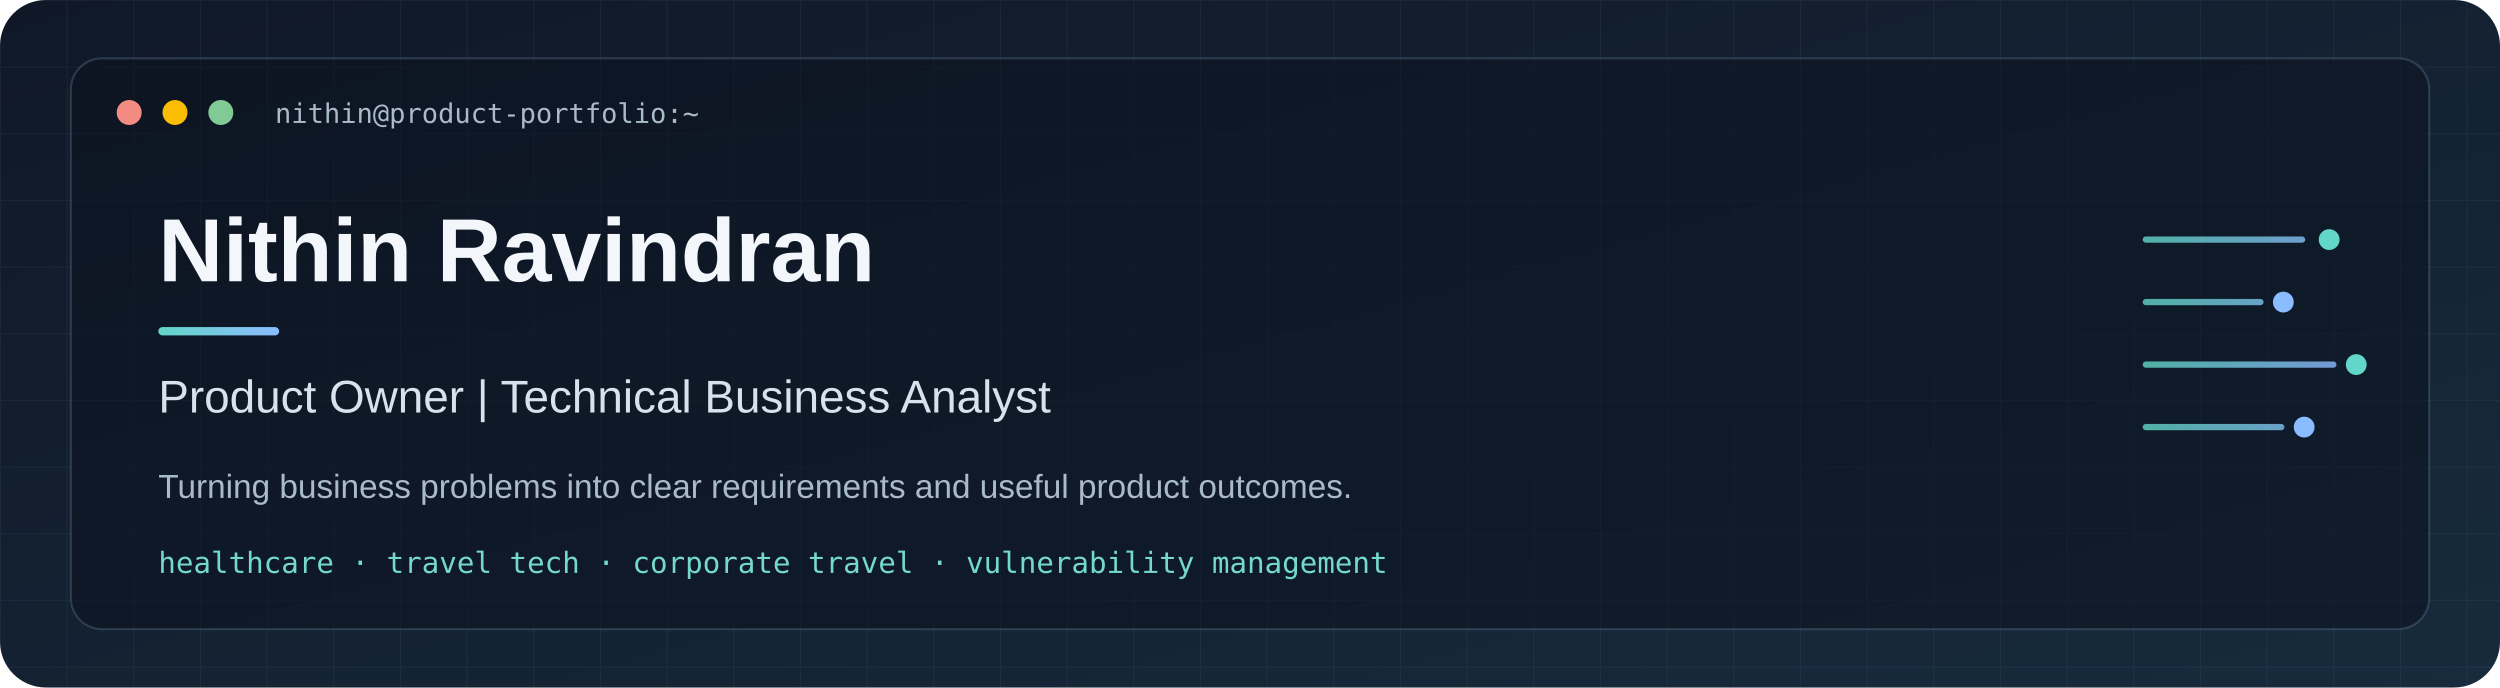
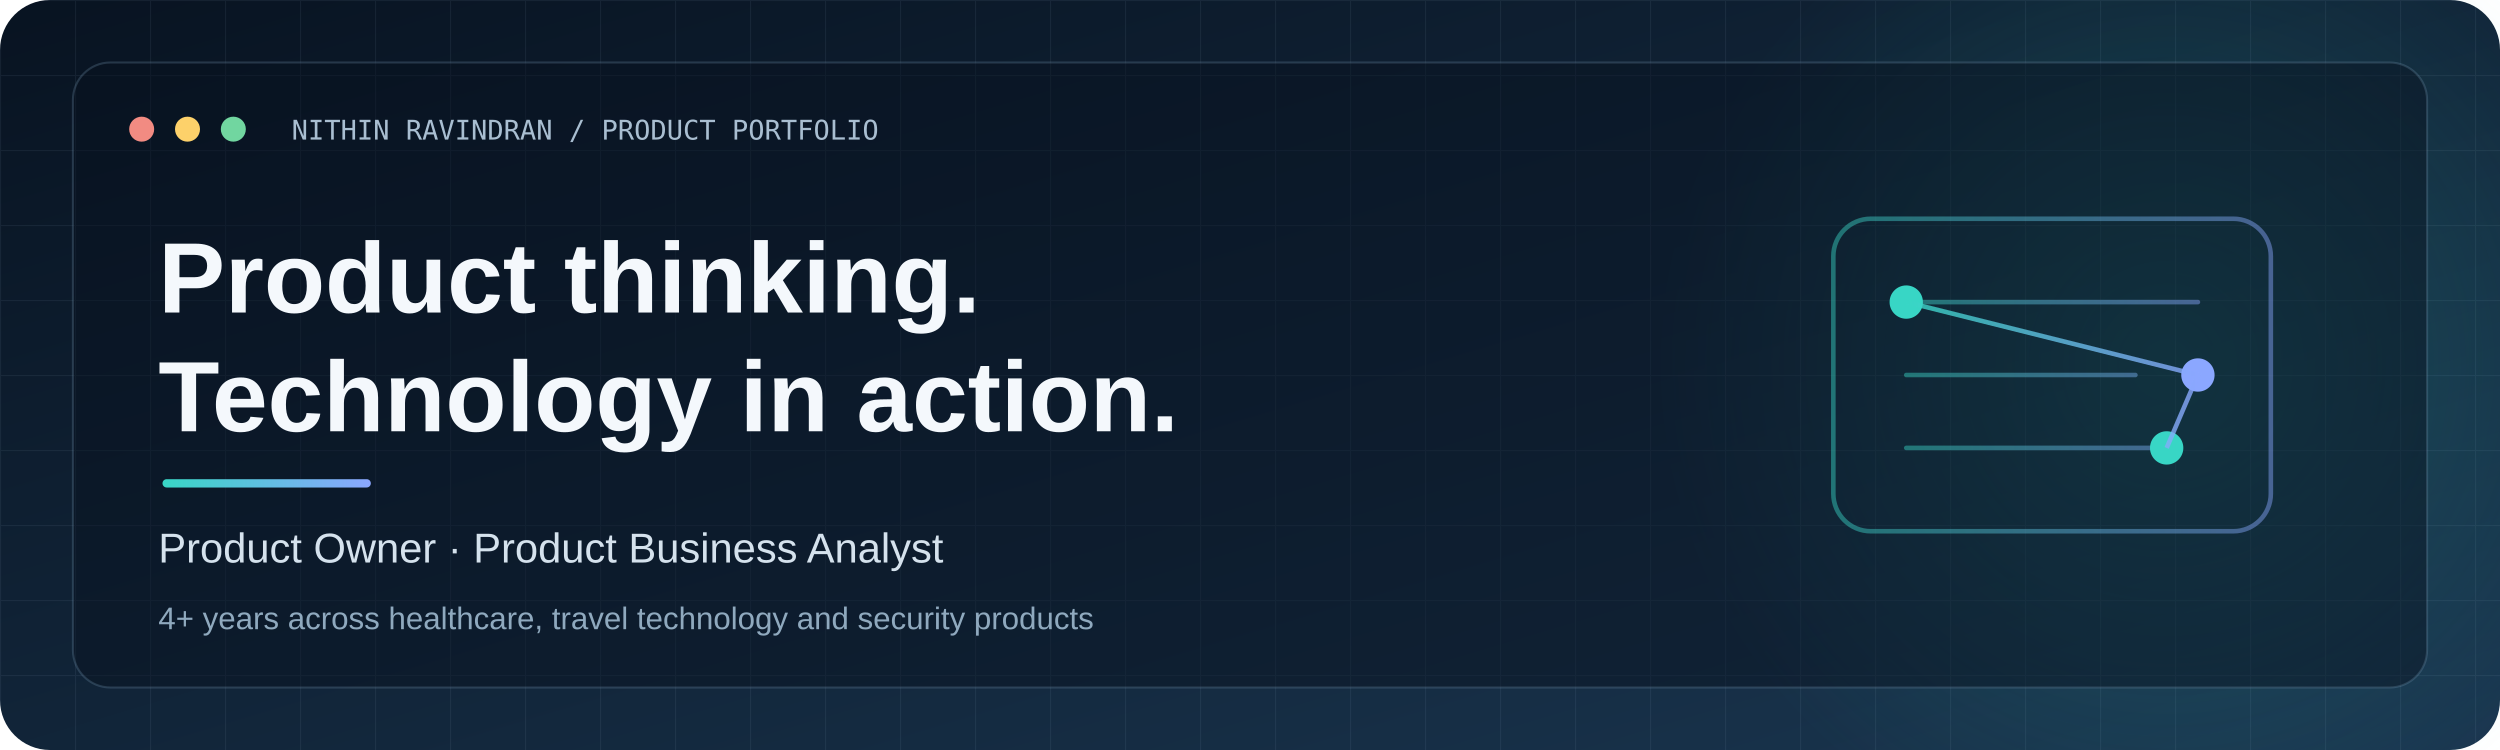
- <svg xmlns="http://www.w3.org/2000/svg" width="1200" height="330" viewBox="0 0 1200 330" role="img" aria-labelledby="title desc">
+ <svg xmlns="http://www.w3.org/2000/svg" width="1200" height="360" viewBox="0 0 1200 360" role="img" aria-labelledby="title desc">
  <defs>
    <linearGradient id="bg" x1="0" y1="0" x2="1" y2="1">
-       <stop offset="0" stop-color="#101827" />
-       <stop offset="1" stop-color="#172b3d" />
+       <stop stop-color="#081321" />
+       <stop offset="1" stop-color="#1A3650" />
    </linearGradient>
-     <linearGradient id="accent" x1="0" y1="0" x2="1" y2="0">
-       <stop offset="0" stop-color="#62d6c8" />
-       <stop offset="1" stop-color="#8bbcff" />
+     <linearGradient id="glow" x1="0" y1="0" x2="1" y2="0">
+       <stop stop-color="#38D6C5" />
+       <stop offset="1" stop-color="#8BA7FF" />
    </linearGradient>
-     <pattern id="grid" width="32" height="32" patternUnits="userSpaceOnUse">
-       <path d="M32 0H0V32" fill="none" stroke="#9bb4cc" stroke-opacity=".07" stroke-width="1" />
+     <pattern id="grid" width="36" height="36" patternUnits="userSpaceOnUse">
+       <path d="M36 0H0V36" fill="none" stroke="#A6C4DD" stroke-opacity=".08" />
    </pattern>
+     <radialGradient id="orb">
+       <stop stop-color="#2CB7A8" stop-opacity=".25" />
+       <stop offset="1" stop-color="#2CB7A8" stop-opacity="0" />
+     </radialGradient>
  </defs>
-   <rect width="1200" height="330" rx="22" fill="url(#bg)" />
-   <rect width="1200" height="330" rx="22" fill="url(#grid)" />
-   <rect x="34" y="28" width="1132" height="274" rx="15" fill="#0b1220" fill-opacity=".56" stroke="#7894ad" stroke-opacity=".28" />
-   <circle cx="62" cy="54" r="6" fill="#f28b82" />
-   <circle cx="84" cy="54" r="6" fill="#fbbc04" />
-   <circle cx="106" cy="54" r="6" fill="#81c995" />
-   <text x="132" y="59" fill="#a9bacb" font-family="ui-monospace, SFMono-Regular, Consolas, monospace" font-size="13">nithin@product-portfolio:~</text>
-   <text x="76" y="135" fill="#f3f7fb" font-family="Arial, Helvetica, sans-serif" font-size="43" font-weight="700">Nithin Ravindran</text>
-   <rect x="76" y="157" width="58" height="4" rx="2" fill="url(#accent)" />
-   <text x="76" y="198" fill="#d6e2ee" font-family="Arial, Helvetica, sans-serif" font-size="22">Product Owner  |  Technical Business Analyst</text>
-   <text x="76" y="239" fill="#a9bacb" font-family="Arial, Helvetica, sans-serif" font-size="16">Turning business problems into clear requirements and useful product outcomes.</text>
-   <text x="76" y="275" fill="#74d9ca" font-family="ui-monospace, SFMono-Regular, Consolas, monospace" font-size="14">healthcare  ·  travel tech  ·  corporate travel  ·  vulnerability management</text>
-   <path d="M1030 115h75M1030 145h55M1030 175h90M1030 205h65" stroke="url(#accent)" stroke-width="3" stroke-linecap="round" opacity=".8" />
-   <circle cx="1118" cy="115" r="5" fill="#62d6c8" />
-   <circle cx="1096" cy="145" r="5" fill="#8bbcff" />
-   <circle cx="1131" cy="175" r="5" fill="#62d6c8" />
-   <circle cx="1106" cy="205" r="5" fill="#8bbcff" />
+   <rect width="1200" height="360" rx="24" fill="url(#bg)" />
+   <rect width="1200" height="360" rx="24" fill="url(#grid)" />
+   <circle cx="1040" cy="175" r="245" fill="url(#orb)" />
+   <rect x="35" y="30" width="1130" height="300" rx="18" fill="#07111E" fill-opacity=".45" stroke="#7EA0BC" stroke-opacity=".25" />
+   <circle cx="68" cy="62" r="6" fill="#F28B82" />
+   <circle cx="90" cy="62" r="6" fill="#FDD16A" />
+   <circle cx="112" cy="62" r="6" fill="#71D6A0" />
+   <text x="140" y="67" fill="#A9BED1" font-family="ui-monospace,Consolas,monospace" font-size="13">NITHIN RAVINDRAN  /  PRODUCT PORTFOLIO</text>
+   <text x="76" y="150" fill="#F4F8FC" font-family="Arial,Helvetica,sans-serif" font-size="48" font-weight="700">Product thinking.</text>
+   <text x="76" y="207" fill="#F4F8FC" font-family="Arial,Helvetica,sans-serif" font-size="48" font-weight="700">Technology in action.</text>
+   <rect x="78" y="230" width="100" height="4" rx="2" fill="url(#glow)" />
+   <text x="76" y="270" fill="#D5E2ED" font-family="Arial,Helvetica,sans-serif" font-size="20">Product Owner  ·  Product Business Analyst</text>
+   <text x="76" y="302" fill="#8FA9BE" font-family="Arial,Helvetica,sans-serif" font-size="15">4+ years across healthcare, travel technology and security products</text>
+   <g transform="translate(880 105)" fill="none" stroke="url(#glow)" stroke-width="2.2">
+     <rect x="0" y="0" width="210" height="150" rx="18" stroke-opacity=".45" />
+     <path d="M35 40H175M35 75H145M35 110H160" stroke-opacity=".45" stroke-linecap="round" />
+     <circle cx="35" cy="40" r="8" fill="#38D6C5" stroke="none" />
+     <circle cx="175" cy="75" r="8" fill="#8BA7FF" stroke="none" />
+     <circle cx="160" cy="110" r="8" fill="#38D6C5" stroke="none" />
+     <path d="M35 40L175 75L160 110" stroke-opacity=".8" />
+   </g>
</svg>
